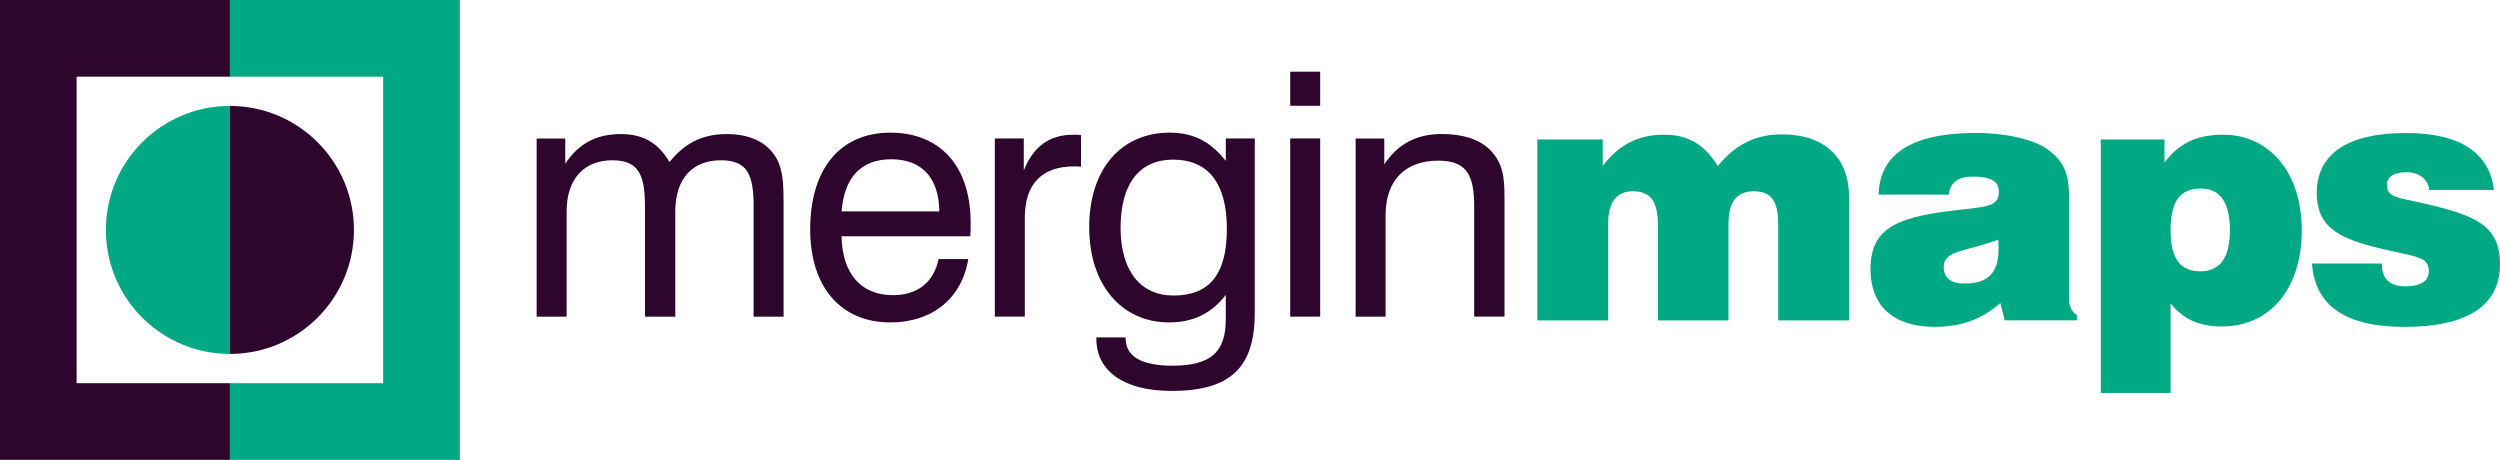
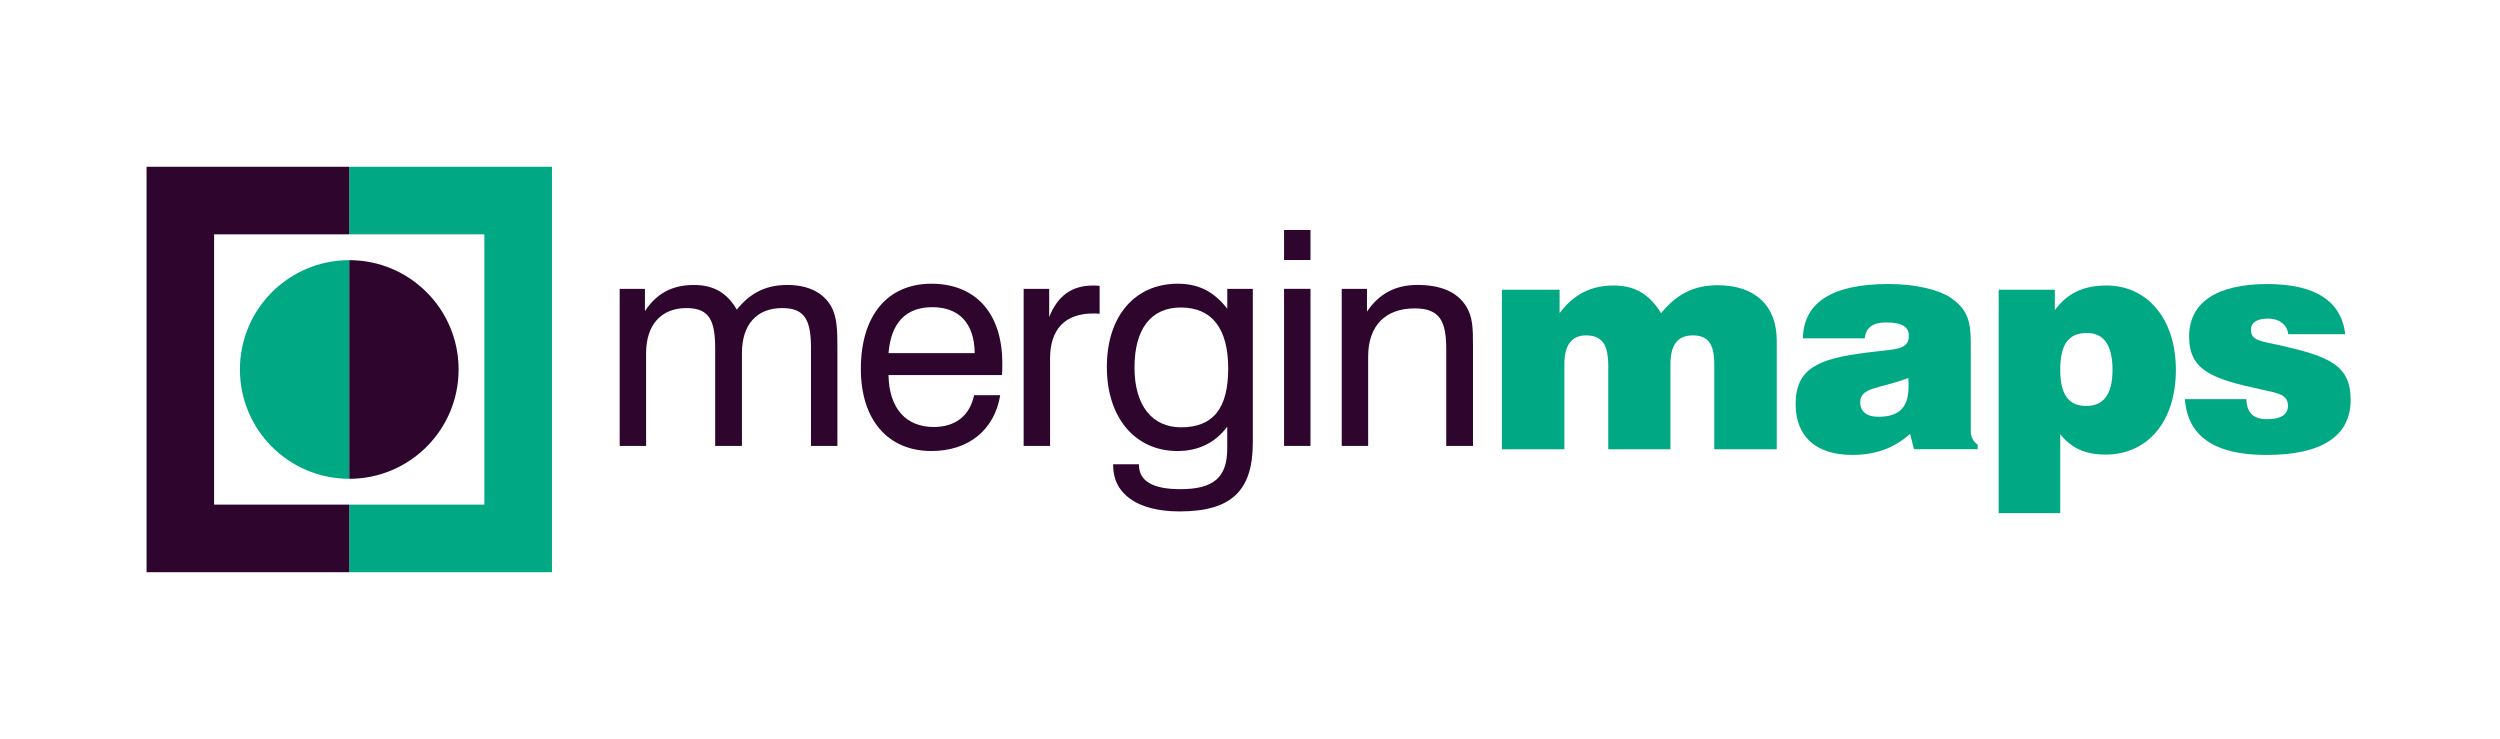
- <svg xmlns="http://www.w3.org/2000/svg" viewBox="0 0 616.43 113.39" version="1.1" id="svg56" width="616.43" height="113.39">
-   <defs id="defs12">
-     <style id="style10">.e{fill:#2d052d;}.f{fill:#00a884;}</style>
+ <svg xmlns="http://www.w3.org/2000/svg" viewBox="0 0 699.19 206.67">
+   <defs>
+     <style>.e{fill:#2d052d;}.f{fill:#00a884;}</style>
  </defs>
-   <g id="a" transform="translate(-40.99,-46.64)" />
-   <g id="b" transform="translate(-40.99,-46.64)" />
-   <g id="c" transform="translate(-40.99,-46.64)" />
-   <g id="d" transform="translate(-40.99,-46.64)">
-     <g id="g53">
-       <g id="g31">
-         <g id="g25">
-           <path class="f" d="m 420.05,81.03 h 16.13 v 6.55 c 3.95,-5.29 8.82,-7.73 15.12,-7.73 5.88,0 9.91,2.35 13.27,7.73 4.28,-5.29 9.24,-7.81 15.79,-7.81 10.5,0 16.55,5.71 16.55,15.46 v 30.41 h -17.47 v -23.86 c 0,-5.46 -1.68,-7.98 -5.96,-7.98 -4.28,0 -6.3,2.6 -6.3,8.15 v 23.69 h -17.39 v -23.27 c 0,-5.96 -1.68,-8.57 -6.22,-8.57 -3.95,0 -6.05,2.69 -6.05,7.9 v 23.94 h -17.47 v -44.6 z" id="path17" style="fill:#00a884" />
-           <path class="f" d="m 534.2,121.35 c -4.54,4.03 -9.66,5.88 -16.21,5.88 -10.16,0 -15.79,-5.21 -15.79,-14.2 0,-9.91 6.22,-12.68 19.4,-14.36 8.57,-1.09 12.26,-0.67 12.26,-4.79 0,-2.6 -2.1,-3.7 -6.38,-3.7 -3.7,0 -5.63,1.43 -5.96,4.45 h -17.3 c 0.17,-10 8.23,-15.2 23.86,-15.2 8.15,0 14.36,1.76 17.39,3.78 4.7,3.19 5.71,6.55 5.71,12.52 v 24.86 c 0,1.6 0.67,2.94 1.93,3.78 v 1.26 H 535.3 l -1.09,-4.28 z m -13.94,-8.82 c 0,2.52 1.76,4.03 5.04,4.03 5.96,0 8.48,-2.69 8.48,-8.57 0,-0.76 0,-1.51 -0.08,-2.27 -8.23,3.11 -13.44,2.52 -13.44,6.8 z" id="path19" style="fill:#00a884" />
-           <path class="f" d="m 558.98,81.03 h 15.71 v 5.71 c 3.53,-4.79 8.06,-6.89 14.45,-6.89 11.34,0 19.4,9.24 19.4,23.6 0,14.36 -7.81,23.69 -19.74,23.69 -5.46,0 -9.49,-1.76 -12.6,-5.71 v 22.09 h -17.22 v -62.5 z m 24.7,12.1 c -5.29,0 -7.48,3.28 -7.48,10.33 0,7.05 2.44,10.08 7.31,10.08 4.87,0 7.31,-3.36 7.31,-10.08 0,-6.72 -2.27,-10.33 -7.14,-10.33 z" id="path21" style="fill:#00a884" />
-           <path class="f" d="m 628.28,111.61 c 0,3.78 1.93,5.63 5.8,5.63 3.87,0 5.8,-1.34 5.8,-3.7 0,-3.19 -2.52,-3.53 -7.48,-4.62 -13.78,-2.94 -20.16,-5.38 -20.16,-14.78 0,-9.4 7.48,-14.7 21.92,-14.7 13.36,0 20.66,4.79 21.76,14.03 h -15.96 c -0.25,-2.6 -2.44,-4.37 -5.63,-4.37 -3.19,0 -4.79,1.18 -4.79,3.11 0,3.19 2.94,3.19 8.48,4.45 13.27,3.02 19.4,5.46 19.4,15.12 0,10.16 -7.98,15.46 -23.6,15.46 -14.45,0 -22.01,-5.21 -22.76,-15.62 h 17.22 z" id="path23" style="fill:#00a884" />
+   <g id="a" />
+   <g id="b" />
+   <g id="c" />
+   <g id="d">
+     <g>
+       <g>
+         <g>
+           <path class="f" d="M420.05,81.03h16.13v6.55c3.95-5.29,8.82-7.73,15.12-7.73,5.88,0,9.91,2.35,13.27,7.73,4.28-5.29,9.24-7.81,15.79-7.81,10.5,0,16.55,5.71,16.55,15.46v30.41h-17.47v-23.86c0-5.46-1.68-7.98-5.96-7.98s-6.3,2.6-6.3,8.15v23.69h-17.39v-23.27c0-5.96-1.68-8.57-6.22-8.57-3.95,0-6.05,2.69-6.05,7.9v23.94h-17.47v-44.6Z" />
+           <path class="f" d="M534.2,121.35c-4.54,4.03-9.66,5.88-16.21,5.88-10.16,0-15.79-5.21-15.79-14.2,0-9.91,6.22-12.68,19.4-14.36,8.57-1.09,12.26-.67,12.26-4.79,0-2.6-2.1-3.7-6.38-3.7-3.7,0-5.63,1.43-5.96,4.45h-17.3c.17-10,8.23-15.2,23.86-15.2,8.15,0,14.36,1.76,17.39,3.78,4.7,3.19,5.71,6.55,5.71,12.52v24.86c0,1.6,.67,2.94,1.93,3.78v1.26h-17.81l-1.09-4.28Zm-13.94-8.82c0,2.52,1.76,4.03,5.04,4.03,5.96,0,8.48-2.69,8.48-8.57,0-.76,0-1.51-.08-2.27-8.23,3.11-13.44,2.52-13.44,6.8Z" />
+           <path class="f" d="M558.98,81.03h15.71v5.71c3.53-4.79,8.06-6.89,14.45-6.89,11.34,0,19.4,9.24,19.4,23.6s-7.81,23.69-19.74,23.69c-5.46,0-9.49-1.76-12.6-5.71v22.09h-17.22v-62.5Zm24.7,12.1c-5.29,0-7.48,3.28-7.48,10.33s2.44,10.08,7.31,10.08,7.31-3.36,7.31-10.08-2.27-10.33-7.14-10.33Z" />
+           <path class="f" d="M628.28,111.61c0,3.78,1.93,5.63,5.8,5.63s5.8-1.34,5.8-3.7c0-3.19-2.52-3.53-7.48-4.62-13.78-2.94-20.16-5.38-20.16-14.78s7.48-14.7,21.92-14.7c13.36,0,20.66,4.79,21.76,14.03h-15.96c-.25-2.6-2.44-4.37-5.63-4.37s-4.79,1.18-4.79,3.11c0,3.19,2.94,3.19,8.48,4.45,13.27,3.02,19.4,5.46,19.4,15.12,0,10.16-7.98,15.46-23.6,15.46-14.45,0-22.01-5.21-22.76-15.62h17.22Z" />
        </g>
-         <polygon class="f" points="135.47,65.54 97.68,65.54 97.68,46.64 154.37,46.64 154.37,160.03 97.68,160.03 97.68,141.13 135.47,141.13 " id="polygon27" style="fill:#00a884" />
-         <path class="f" d="m 67.1,103.33 c 0,16.89 13.69,30.58 30.58,30.58 V 72.76 c -16.89,0 -30.58,13.69 -30.58,30.57 z" id="path29" style="fill:#00a884" />
+         <polygon class="f" points="97.68 141.13 135.47 141.13 135.47 65.54 97.68 65.54 97.68 46.64 154.37 46.64 154.37 160.03 97.68 160.03 97.68 141.13" />
+         <path class="f" d="M67.1,103.33c0,16.89,13.69,30.58,30.58,30.58v-61.15c-16.89,0-30.58,13.69-30.58,30.57Z" />
      </g>
-       <g id="g51">
-         <g id="g45">
-           <path class="e" d="m 226.82,97.67 c 0,-7.81 -1.43,-11.51 -8.06,-11.51 -7.06,0 -11.26,4.54 -11.26,12.6 v 25.96 h -7.48 V 97.67 c 0,-7.81 -1.43,-11.51 -8.06,-11.51 -6.97,0 -11.26,4.62 -11.26,12.6 v 25.96 h -7.39 V 80.79 h 7.06 v 6.22 c 3.28,-4.96 7.64,-7.31 13.69,-7.31 5.54,0 9.24,2.18 12.01,6.89 3.78,-4.7 8.15,-6.89 14.11,-6.89 5.96,0 10.08,2.18 12.26,5.96 1.68,3.02 1.76,6.72 1.76,11.42 v 27.64 h -7.39 V 97.67 Z" id="path33" style="fill:#2d052d" />
-           <path class="e" d="m 279.74,110.52 c -1.6,9.74 -8.9,15.62 -19.24,15.62 -12.1,0 -19.74,-8.65 -19.74,-22.93 0,-15.2 7.64,-23.86 19.74,-23.86 12.1,0 19.82,7.98 19.82,22.26 0,1.09 0,2.18 -0.08,3.28 h -31.75 c 0.17,9.32 4.87,14.53 12.68,14.53 6.05,0 10.08,-3.19 11.26,-8.9 z M 272.6,98.76 c -0.08,-8.32 -4.37,-12.85 -11.84,-12.85 -7.47,0 -11.59,4.45 -12.26,12.85 h 24.11 z" id="path35" style="fill:#2d052d" />
-           <path class="e" d="m 286.29,80.78 h 7.14 v 7.9 c 2.35,-5.96 6.38,-8.82 12.18,-8.82 0.67,0 1.26,0 1.93,0.08 v 7.81 c -0.59,-0.08 -1.18,-0.08 -1.76,-0.08 -7.9,0 -12.1,4.37 -12.1,12.6 v 24.44 h -7.39 z" id="path37" style="fill:#2d052d" />
-           <path class="e" d="m 329.3,126.14 c -11.76,0 -19.74,-9.24 -19.74,-23.52 0,-14.28 7.9,-23.27 19.82,-23.27 6.64,0 10.58,2.86 13.86,6.97 v -5.54 h 7.14 v 43.01 c 0,13.36 -5.88,19.24 -20.5,19.24 -11.84,0 -18.56,-4.96 -18.56,-12.85 v -0.34 h 7.22 v 0.17 c 0,4.54 3.86,6.8 11.59,6.8 9.49,0 13.1,-3.44 13.1,-11.42 v -6.05 c -3.44,4.54 -8.06,6.8 -13.94,6.8 z m -12.01,-23.35 c 0,10.67 4.96,16.72 13.02,16.72 8.99,0 13.19,-5.29 13.19,-16.46 C 343.5,91.88 338.96,86 330.23,86 322,86 317.29,91.88 317.29,102.8 Z" id="path39" style="fill:#2d052d" />
-           <path class="e" d="m 359.12,64.32 h 7.39 v 8.4 h -7.39 z m 0,16.46 h 7.39 v 43.93 h -7.39 z" id="path41" style="fill:#2d052d" />
-           <path class="e" d="m 404.48,97.67 c 0,-7.81 -1.76,-11.42 -8.82,-11.42 -8.15,0 -13.02,4.79 -13.02,13.44 v 25.03 h -7.39 V 80.79 h 7.06 v 6.38 c 3.36,-5.04 7.98,-7.48 14.11,-7.48 6.64,0 11.17,2.02 13.61,5.96 1.85,2.86 1.93,6.3 1.93,10.58 v 28.48 h -7.48 V 97.66 Z" id="path43" style="fill:#2d052d" />
+       <g>
+         <g>
+           <path class="e" d="M226.82,97.67c0-7.81-1.43-11.51-8.06-11.51-7.06,0-11.26,4.54-11.26,12.6v25.96h-7.48v-27.05c0-7.81-1.43-11.51-8.06-11.51-6.97,0-11.26,4.62-11.26,12.6v25.96h-7.39v-43.93h7.06v6.22c3.28-4.96,7.64-7.31,13.69-7.31,5.54,0,9.24,2.18,12.01,6.89,3.78-4.7,8.15-6.89,14.11-6.89s10.08,2.18,12.26,5.96c1.68,3.02,1.76,6.72,1.76,11.42v27.64h-7.39v-27.05Z" />
+           <path class="e" d="M279.74,110.52c-1.6,9.74-8.9,15.62-19.24,15.62-12.1,0-19.74-8.65-19.74-22.93,0-15.2,7.64-23.86,19.74-23.86s19.82,7.98,19.82,22.26c0,1.09,0,2.18-.08,3.28h-31.75c.17,9.32,4.87,14.53,12.68,14.53,6.05,0,10.08-3.19,11.26-8.9h7.31Zm-7.14-11.76c-.08-8.32-4.37-12.85-11.84-12.85s-11.59,4.45-12.26,12.85h24.11Z" />
+           <path class="e" d="M286.29,80.78h7.14v7.9c2.35-5.96,6.38-8.82,12.18-8.82,.67,0,1.26,0,1.93,.08v7.81c-.59-.08-1.18-.08-1.76-.08-7.9,0-12.1,4.37-12.1,12.6v24.44h-7.39v-43.93Z" />
+           <path class="e" d="M329.3,126.14c-11.76,0-19.74-9.24-19.74-23.52s7.9-23.27,19.82-23.27c6.64,0,10.58,2.86,13.86,6.97v-5.54h7.14v43.01c0,13.36-5.88,19.24-20.5,19.24-11.84,0-18.56-4.96-18.56-12.85v-.34h7.22v.17c0,4.54,3.86,6.8,11.59,6.8,9.49,0,13.1-3.44,13.1-11.42v-6.05c-3.44,4.54-8.06,6.8-13.94,6.8Zm-12.01-23.35c0,10.67,4.96,16.72,13.02,16.72,8.99,0,13.19-5.29,13.19-16.46s-4.54-17.05-13.27-17.05c-8.23,0-12.94,5.88-12.94,16.8Z" />
+           <path class="e" d="M359.12,64.32h7.39v8.4h-7.39v-8.4Zm0,16.46h7.39v43.93h-7.39v-43.93Z" />
+           <path class="e" d="M404.48,97.67c0-7.81-1.76-11.42-8.82-11.42-8.15,0-13.02,4.79-13.02,13.44v25.03h-7.39v-43.93h7.06v6.38c3.36-5.04,7.98-7.48,14.11-7.48,6.64,0,11.17,2.02,13.61,5.96,1.85,2.86,1.93,6.3,1.93,10.58v28.48h-7.48v-27.05Z" />
        </g>
-         <polygon class="e" points="59.88,65.54 97.68,65.54 97.68,46.64 40.99,46.64 40.99,160.03 97.68,160.03 97.68,141.13 59.88,141.13 " id="polygon47" style="fill:#2d052d" />
-         <path class="e" d="m 128.26,103.33 c 0,16.89 -13.69,30.58 -30.58,30.58 V 72.76 c 16.89,0 30.58,13.69 30.58,30.57 z" id="path49" style="fill:#2d052d" />
+         <polygon class="e" points="97.68 141.13 59.88 141.13 59.88 65.54 97.68 65.54 97.68 46.64 40.99 46.64 40.99 160.03 97.68 160.03 97.68 141.13" />
+         <path class="e" d="M128.26,103.33c0,16.89-13.69,30.58-30.58,30.58v-61.15c16.89,0,30.58,13.69,30.58,30.57Z" />
      </g>
    </g>
  </g>
</svg>
